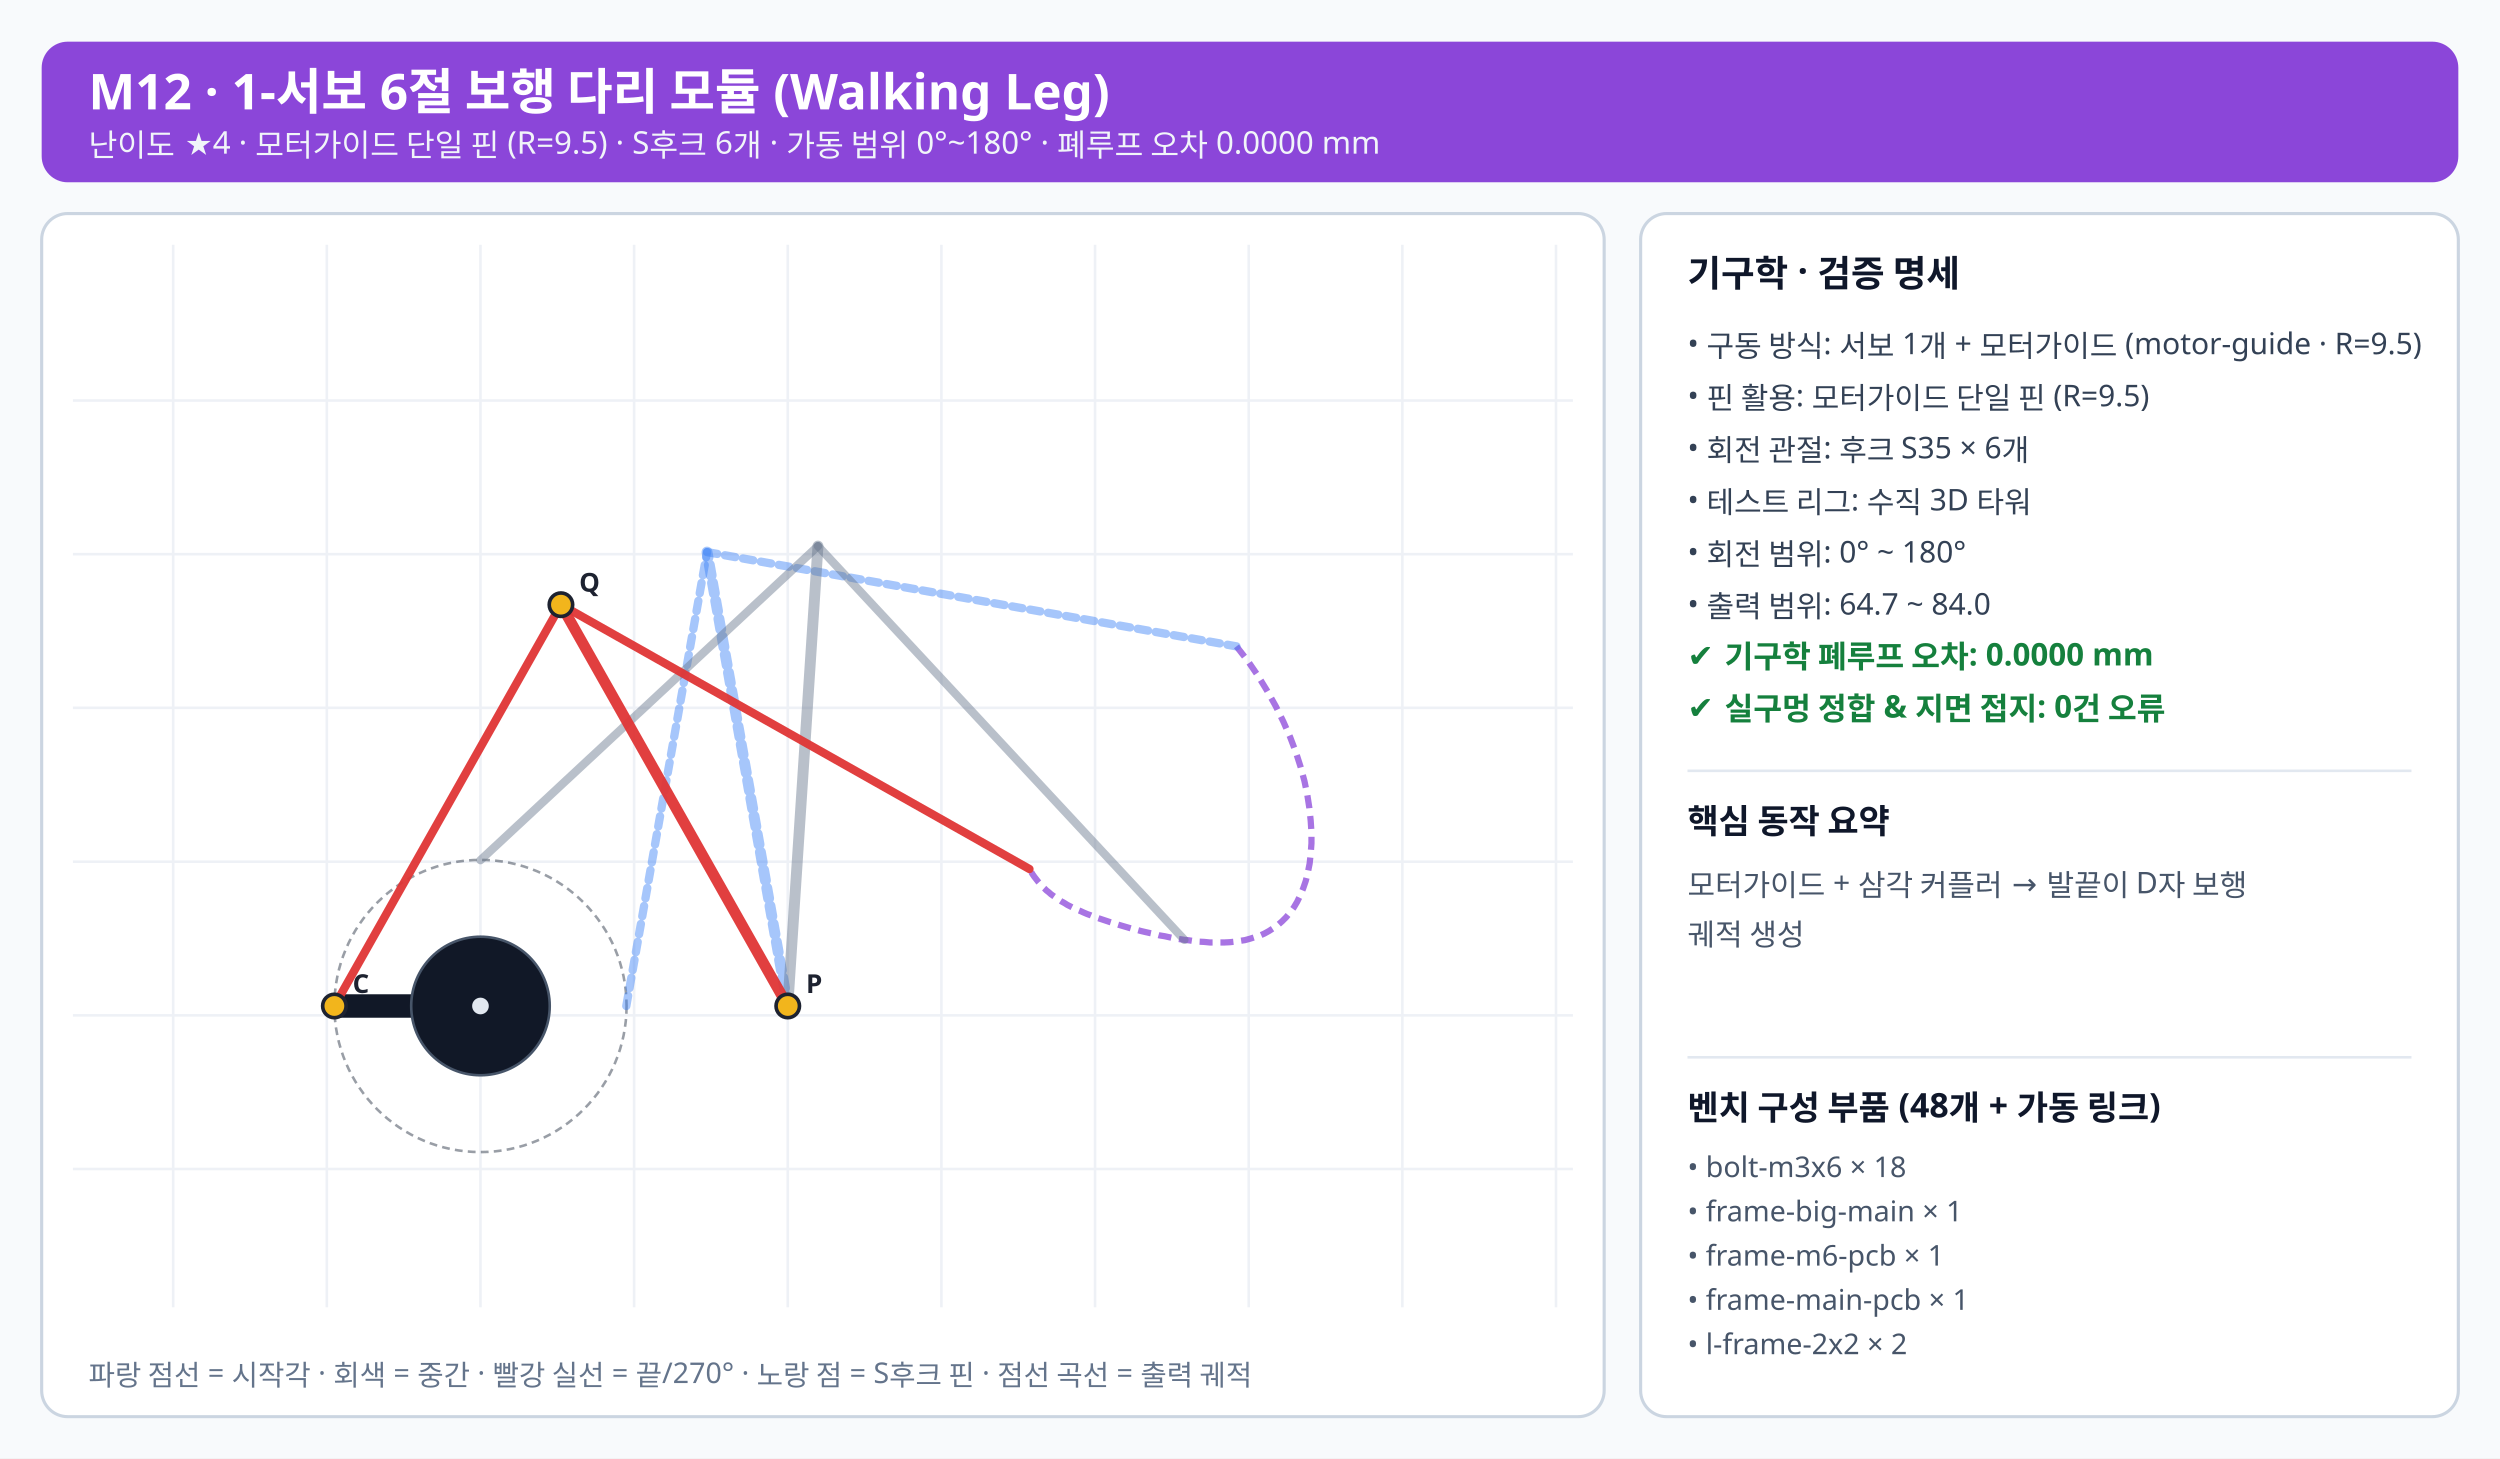
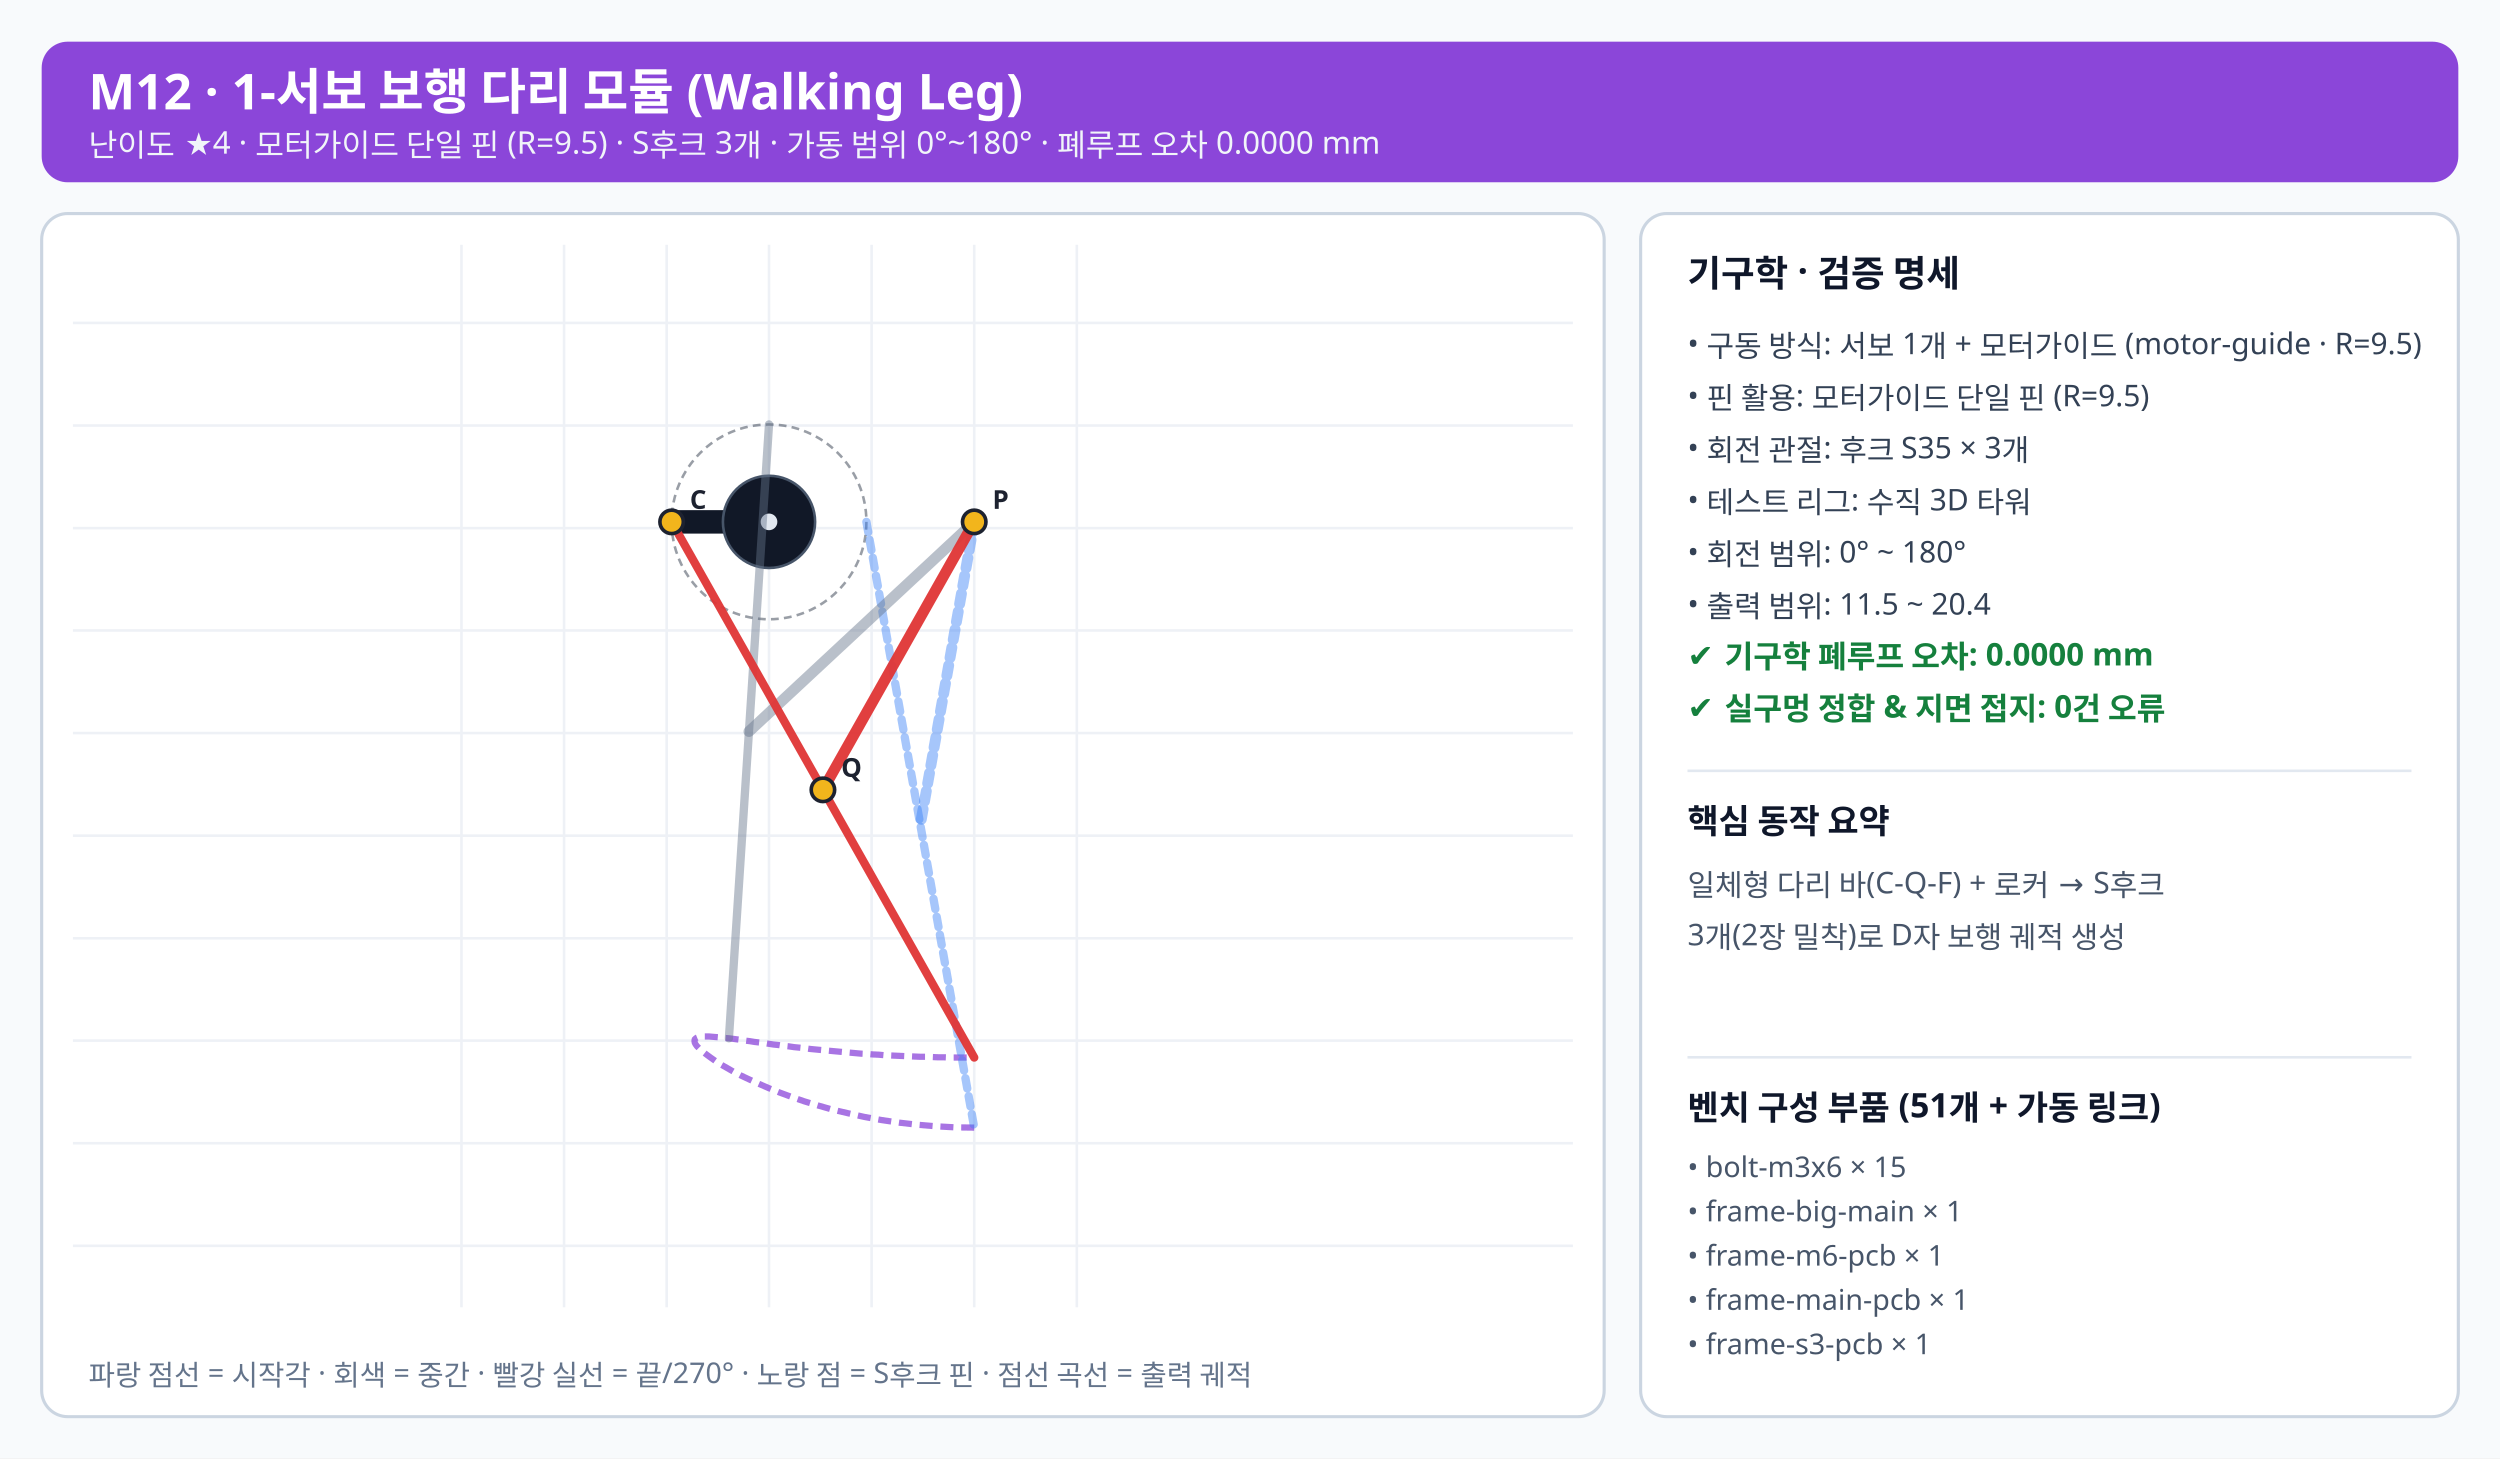
<svg xmlns="http://www.w3.org/2000/svg" viewBox="0 0 960 560" font-family="Pretendard,Apple SD Gothic Neo,sans-serif">
  <rect width="960" height="560" fill="#f8fafc" />
  <rect x="16" y="16" width="928" height="54" rx="10" fill="#8b46d9" />
-   <text x="34" y="42" fill="#fff" font-size="19" font-weight="800">M12 · 1-서보 6절 보행 다리 모듈 (Walking Leg)</text>
-   <text x="34" y="60" fill="#f1f5f9" font-size="12">난이도 ★4 · 모터가이드 단일 핀 (R=9.5) · S후크 6개 · 가동 범위 0°~180° · 폐루프 오차 0.0000 mm</text>
+   <text x="34" y="42" fill="#fff" font-size="19" font-weight="800">M12 · 1-서보 보행 다리 모듈 (Walking Leg)</text>
+   <text x="34" y="60" fill="#f1f5f9" font-size="12">난이도 ★4 · 모터가이드 단일 핀 (R=9.5) · S후크 3개 · 가동 범위 0°~180° · 폐루프 오차 0.0000 mm</text>
  <rect x="16" y="82" width="600" height="462" rx="10" fill="#fff" stroke="#cbd5e1" stroke-width="1.2" />
-   <line x1="66.5" y1="94" x2="66.5" y2="502" stroke="#eef1f6" stroke-width="1" />
-   <line x1="125.5" y1="94" x2="125.5" y2="502" stroke="#eef1f6" stroke-width="1" />
-   <line x1="184.5" y1="94" x2="184.5" y2="502" stroke="#eef1f6" stroke-width="1" />
-   <line x1="243.5" y1="94" x2="243.5" y2="502" stroke="#eef1f6" stroke-width="1" />
-   <line x1="302.5" y1="94" x2="302.5" y2="502" stroke="#eef1f6" stroke-width="1" />
-   <line x1="361.5" y1="94" x2="361.5" y2="502" stroke="#eef1f6" stroke-width="1" />
-   <line x1="420.5" y1="94" x2="420.5" y2="502" stroke="#eef1f6" stroke-width="1" />
-   <line x1="479.5" y1="94" x2="479.5" y2="502" stroke="#eef1f6" stroke-width="1" />
-   <line x1="538.5" y1="94" x2="538.5" y2="502" stroke="#eef1f6" stroke-width="1" />
-   <line x1="597.5" y1="94" x2="597.5" y2="502" stroke="#eef1f6" stroke-width="1" />
-   <line x1="28" y1="448.9" x2="604" y2="448.9" stroke="#eef1f6" stroke-width="1" />
-   <line x1="28" y1="389.9" x2="604" y2="389.9" stroke="#eef1f6" stroke-width="1" />
-   <line x1="28" y1="330.9" x2="604" y2="330.9" stroke="#eef1f6" stroke-width="1" />
-   <line x1="28" y1="271.8" x2="604" y2="271.8" stroke="#eef1f6" stroke-width="1" />
-   <line x1="28" y1="212.8" x2="604" y2="212.8" stroke="#eef1f6" stroke-width="1" />
-   <line x1="28" y1="153.8" x2="604" y2="153.8" stroke="#eef1f6" stroke-width="1" />
-   <circle cx="184.5" cy="386.3" r="56.1" fill="none" stroke="#1e293b" stroke-width="1" stroke-opacity="0.45" stroke-dasharray="3 2" />
-   <line x1="184.5" y1="386.3" x2="128.4" y2="386.3" stroke="#111827" stroke-width="9.0" stroke-linecap="round" />
-   <circle cx="184.5" cy="386.3" r="26.6" fill="#111827" stroke="#475569" stroke-width="1" />
-   <circle cx="184.5" cy="386.3" r="3.2" fill="#e2e8f0" />
-   <polyline points="474.8,248.2 479.1,253.7 483.0,259.4 486.6,265.3 489.9,271.2 492.8,277.1 495.4,283.0 497.6,288.8 499.4,294.4 500.9,299.9 502.0,305.2 502.8,310.3 503.3,315.1 503.6,319.6 503.6,323.9 503.3,327.9 502.9,331.6 502.2,335.1 501.4,338.3 500.4,341.2 499.3,343.8 498.1,346.3 496.8,348.5 495.4,350.4 493.9,352.2 492.3,353.8 490.7,355.2 489.0,356.4 487.3,357.5 485.5,358.5 483.7,359.3 481.8,359.9 479.9,360.5 478.1,361.0 476.1,361.3 474.2,361.6 472.3,361.8 470.3,361.9 468.4,361.9 466.4,361.9 464.5,361.9 462.5,361.7 460.6,361.6 458.6,361.4 456.7,361.1 454.8,360.9 452.8,360.6 450.9,360.3 449.0,359.9 447.2,359.5 445.3,359.2 443.5,358.7 441.6,358.3 439.8,357.9 438.1,357.5 436.3,357.0 434.6,356.6 432.9,356.1 431.2,355.6 429.5,355.1 427.9,354.6 426.3,354.1 424.8,353.6 423.3,353.1 421.8,352.6 420.3,352.1 418.9,351.5 417.5,351.0 416.1,350.4 414.8,349.8 413.5,349.3 412.3,348.7 411.1,348.1 409.9,347.5 408.8,346.8 407.7,346.2 406.6,345.5 405.6,344.8 404.6,344.1 403.6,343.4 402.7,342.6 401.8,341.9 401.0,341.1 400.1,340.3 399.4,339.4 398.6,338.5 397.9,337.6 397.2,336.7 396.5,335.7 395.9,334.7 395.3,333.7" fill="none" stroke="#8b46d9" stroke-width="2.4" stroke-opacity="0.75" stroke-dasharray="5 3" />
-   <line x1="240.5" y1="386.3" x2="271.5" y2="212.0" stroke="#3b82f6" stroke-width="3.2" stroke-linecap="round" stroke-opacity="0.45" stroke-dasharray="4 3" />
-   <line x1="302.5" y1="386.3" x2="271.5" y2="212.0" stroke="#3b82f6" stroke-width="4.2" stroke-linecap="round" stroke-opacity="0.45" stroke-dasharray="4 3" />
-   <line x1="271.5" y1="212.0" x2="474.8" y2="248.2" stroke="#3b82f6" stroke-width="3.2" stroke-linecap="round" stroke-opacity="0.45" stroke-dasharray="4 3" />
-   <line x1="184.5" y1="330.3" x2="314.1" y2="209.7" stroke="#64748b" stroke-width="3.2" stroke-linecap="round" stroke-opacity="0.45" />
-   <line x1="302.5" y1="386.3" x2="314.1" y2="209.7" stroke="#64748b" stroke-width="4.2" stroke-linecap="round" stroke-opacity="0.45" />
-   <line x1="314.1" y1="209.7" x2="454.8" y2="360.9" stroke="#64748b" stroke-width="3.2" stroke-linecap="round" stroke-opacity="0.45" />
-   <line x1="128.4" y1="386.3" x2="215.4" y2="232.2" stroke="#e03636" stroke-width="3.2" stroke-linecap="round" stroke-opacity="0.95" />
-   <line x1="302.5" y1="386.3" x2="215.4" y2="232.2" stroke="#e03636" stroke-width="4.2" stroke-linecap="round" stroke-opacity="0.95" />
-   <line x1="215.4" y1="232.2" x2="395.3" y2="333.7" stroke="#e03636" stroke-width="3.2" stroke-linecap="round" stroke-opacity="0.95" />
-   <circle cx="128.4" cy="386.3" r="4.5" fill="#f2b51c" stroke="#1d2230" stroke-width="1.4" />
-   <text x="135.4" y="381.3" font-size="10" font-weight="700" fill="#1d2230">C</text>
-   <circle cx="215.4" cy="232.2" r="4.5" fill="#f2b51c" stroke="#1d2230" stroke-width="1.4" />
-   <text x="222.4" y="227.2" font-size="10" font-weight="700" fill="#1d2230">Q</text>
-   <circle cx="302.5" cy="386.3" r="4.5" fill="#f2b51c" stroke="#1d2230" stroke-width="1.4" />
-   <text x="309.5" y="381.3" font-size="10" font-weight="700" fill="#1d2230">P</text>
+   <line x1="177.2" y1="94" x2="177.2" y2="502" stroke="#eef1f6" stroke-width="1" />
+   <line x1="216.6" y1="94" x2="216.6" y2="502" stroke="#eef1f6" stroke-width="1" />
+   <line x1="256.0" y1="94" x2="256.0" y2="502" stroke="#eef1f6" stroke-width="1" />
+   <line x1="295.3" y1="94" x2="295.3" y2="502" stroke="#eef1f6" stroke-width="1" />
+   <line x1="334.7" y1="94" x2="334.7" y2="502" stroke="#eef1f6" stroke-width="1" />
+   <line x1="374.1" y1="94" x2="374.1" y2="502" stroke="#eef1f6" stroke-width="1" />
+   <line x1="413.5" y1="94" x2="413.5" y2="502" stroke="#eef1f6" stroke-width="1" />
+   <line x1="28" y1="478.4" x2="604" y2="478.4" stroke="#eef1f6" stroke-width="1" />
+   <line x1="28" y1="439.0" x2="604" y2="439.0" stroke="#eef1f6" stroke-width="1" />
+   <line x1="28" y1="399.6" x2="604" y2="399.6" stroke="#eef1f6" stroke-width="1" />
+   <line x1="28" y1="360.3" x2="604" y2="360.3" stroke="#eef1f6" stroke-width="1" />
+   <line x1="28" y1="320.9" x2="604" y2="320.9" stroke="#eef1f6" stroke-width="1" />
+   <line x1="28" y1="281.5" x2="604" y2="281.5" stroke="#eef1f6" stroke-width="1" />
+   <line x1="28" y1="242.1" x2="604" y2="242.1" stroke="#eef1f6" stroke-width="1" />
+   <line x1="28" y1="202.8" x2="604" y2="202.8" stroke="#eef1f6" stroke-width="1" />
+   <line x1="28" y1="163.4" x2="604" y2="163.4" stroke="#eef1f6" stroke-width="1" />
+   <line x1="28" y1="124.0" x2="604" y2="124.0" stroke="#eef1f6" stroke-width="1" />
+   <circle cx="295.3" cy="200.4" r="37.4" fill="none" stroke="#1e293b" stroke-width="1" stroke-opacity="0.45" stroke-dasharray="3 2" />
+   <line x1="295.3" y1="200.4" x2="257.9" y2="200.4" stroke="#111827" stroke-width="9.0" stroke-linecap="round" />
+   <circle cx="295.3" cy="200.4" r="17.7" fill="#111827" stroke="#475569" stroke-width="1" />
+   <circle cx="295.3" cy="200.4" r="3.2" fill="#e2e8f0" />
+   <polyline points="374.1,433.0 366.7,432.9 359.5,432.5 352.3,431.9 345.3,431.1 338.5,430.1 331.9,428.9 325.7,427.5 319.7,426.1 314.1,424.5 308.8,422.9 303.9,421.2 299.3,419.5 295.1,417.8 291.2,416.1 287.7,414.5 284.5,413.0 281.6,411.5 279.0,410.0 276.7,408.7 274.7,407.4 273.0,406.2 271.5,405.1 270.2,404.1 269.1,403.2 268.3,402.4 267.6,401.7 267.1,401.0 266.8,400.4 266.7,399.9 266.7,399.5 266.8,399.1 267.1,398.8 267.5,398.5 268.0,398.3 268.7,398.2 269.4,398.1 270.2,398.0 271.2,398.0 272.2,398.0 273.3,398.1 274.5,398.2 275.7,398.3 277.0,398.4 278.4,398.6 279.9,398.7 281.4,398.9 282.9,399.1 284.5,399.3 286.2,399.6 287.9,399.8 289.7,400.1 291.4,400.3 293.3,400.5 295.1,400.8 297.0,401.1 299.0,401.3 300.9,401.6 302.9,401.8 304.9,402.1 307.0,402.3 309.0,402.5 311.1,402.8 313.2,403.0 315.3,403.2 317.5,403.4 319.6,403.6 321.8,403.8 324.0,404.0 326.2,404.2 328.4,404.4 330.6,404.6 332.9,404.7 335.1,404.9 337.4,405.0 339.6,405.2 341.9,405.3 344.2,405.4 346.4,405.5 348.7,405.6 351.0,405.7 353.3,405.8 355.6,405.8 357.9,405.9 360.2,406.0 362.5,406.0 364.8,406.1 367.1,406.1 369.5,406.1 371.8,406.1 374.1,406.1" fill="none" stroke="#8b46d9" stroke-width="2.4" stroke-opacity="0.75" stroke-dasharray="5 3" />
+   <line x1="332.7" y1="200.4" x2="374.1" y2="433.0" stroke="#3b82f6" stroke-width="3.2" stroke-linecap="round" stroke-opacity="0.45" stroke-dasharray="4 3" />
+   <line x1="374.1" y1="200.4" x2="353.4" y2="316.7" stroke="#3b82f6" stroke-width="4.2" stroke-linecap="round" stroke-opacity="0.45" stroke-dasharray="4 3" />
+   <line x1="295.3" y1="163.0" x2="279.9" y2="398.7" stroke="#64748b" stroke-width="3.2" stroke-linecap="round" stroke-opacity="0.45" />
+   <line x1="374.1" y1="200.4" x2="287.6" y2="280.9" stroke="#64748b" stroke-width="4.2" stroke-linecap="round" stroke-opacity="0.45" />
+   <line x1="257.9" y1="200.4" x2="374.1" y2="406.1" stroke="#e03636" stroke-width="3.2" stroke-linecap="round" stroke-opacity="0.95" />
+   <line x1="374.1" y1="200.4" x2="316.0" y2="303.3" stroke="#e03636" stroke-width="4.2" stroke-linecap="round" stroke-opacity="0.95" />
+   <circle cx="257.9" cy="200.4" r="4.5" fill="#f2b51c" stroke="#1d2230" stroke-width="1.4" />
+   <text x="264.9" y="195.4" font-size="10" font-weight="700" fill="#1d2230">C</text>
+   <circle cx="316.0" cy="303.3" r="4.5" fill="#f2b51c" stroke="#1d2230" stroke-width="1.4" />
+   <text x="323.0" y="298.3" font-size="10" font-weight="700" fill="#1d2230">Q</text>
+   <circle cx="374.1" cy="200.4" r="4.5" fill="#f2b51c" stroke="#1d2230" stroke-width="1.4" />
+   <text x="381.1" y="195.4" font-size="10" font-weight="700" fill="#1d2230">P</text>
  <text x="34" y="532" fill="#64748b" font-size="11">파랑 점선 = 시작각 · 회색 = 중간 · 빨강 실선 = 끝/270° · 노랑 점 = S후크 핀 · 점선 곡선 = 출력 궤적</text>
  <rect x="630" y="82" width="314" height="462" rx="10" fill="#fff" stroke="#cbd5e1" stroke-width="1.2" />
  <text x="648" y="110" fill="#0f172a" font-size="14" font-weight="800">기구학 · 검증 명세</text>
  <text x="648" y="136" fill="#334155" font-size="11.5">• 구동 방식: 서보 1개 + 모터가이드 (motor-guide · R=9.5)</text>
  <text x="648" y="156" fill="#334155" font-size="11.5">• 핀 활용: 모터가이드 단일 핀 (R=9.5)</text>
-   <text x="648" y="176" fill="#334155" font-size="11.5">• 회전 관절: 후크 S35 × 6개</text>
+   <text x="648" y="176" fill="#334155" font-size="11.5">• 회전 관절: 후크 S35 × 3개</text>
  <text x="648" y="196" fill="#334155" font-size="11.5">• 테스트 리그: 수직 3D 타워</text>
  <text x="648" y="216" fill="#334155" font-size="11.5">• 회전 범위: 0° ~ 180°</text>
-   <text x="648" y="236" fill="#334155" font-size="11.5">• 출력 범위: 64.7 ~ 84.0</text>
+   <text x="648" y="236" fill="#334155" font-size="11.5">• 출력 범위: 11.5 ~ 20.4</text>
  <text x="648" y="256" fill="#15803d" font-size="12" font-weight="800">✔ 기구학 폐루프 오차: 0.0000 mm</text>
  <text x="648" y="276" fill="#15803d" font-size="12" font-weight="800">✔ 실구멍 정합 &amp; 지면 접지: 0건 오류</text>
  <line x1="648" y1="296" x2="926" y2="296" stroke="#e2e8f0" />
  <text x="648" y="320" fill="#0f172a" font-size="13" font-weight="800">핵심 동작 요약</text>
-   <text x="648" y="344" fill="#475569" font-size="11.5">모터가이드 + 삼각 커플러 → 발끝이 D자 보행</text>
-   <text x="648" y="363" fill="#475569" font-size="11.5"> 궤적 생성</text>
+   <text x="648" y="344" fill="#475569" font-size="11.5">일체형 다리 바(C-Q-F) + 로커 → S후크</text>
+   <text x="648" y="363" fill="#475569" font-size="11.5"> 3개(2장 밀착)로 D자 보행 궤적 생성</text>
  <line x1="648" y1="406" x2="926" y2="406" stroke="#e2e8f0" />
-   <text x="648" y="430" fill="#0f172a" font-size="13" font-weight="800">벤치 구성 부품 (48개 + 가동 링크)</text>
-   <text x="648" y="452" fill="#475569" font-size="11">• bolt-m3x6 × 18</text>
+   <text x="648" y="430" fill="#0f172a" font-size="13" font-weight="800">벤치 구성 부품 (51개 + 가동 링크)</text>
+   <text x="648" y="452" fill="#475569" font-size="11">• bolt-m3x6 × 15</text>
  <text x="648" y="469" fill="#475569" font-size="11">• frame-big-main × 1</text>
  <text x="648" y="486" fill="#475569" font-size="11">• frame-m6-pcb × 1</text>
  <text x="648" y="503" fill="#475569" font-size="11">• frame-main-pcb × 1</text>
-   <text x="648" y="520" fill="#475569" font-size="11">• l-frame-2x2 × 2</text>
+   <text x="648" y="520" fill="#475569" font-size="11">• frame-s3-pcb × 1</text>
</svg>
